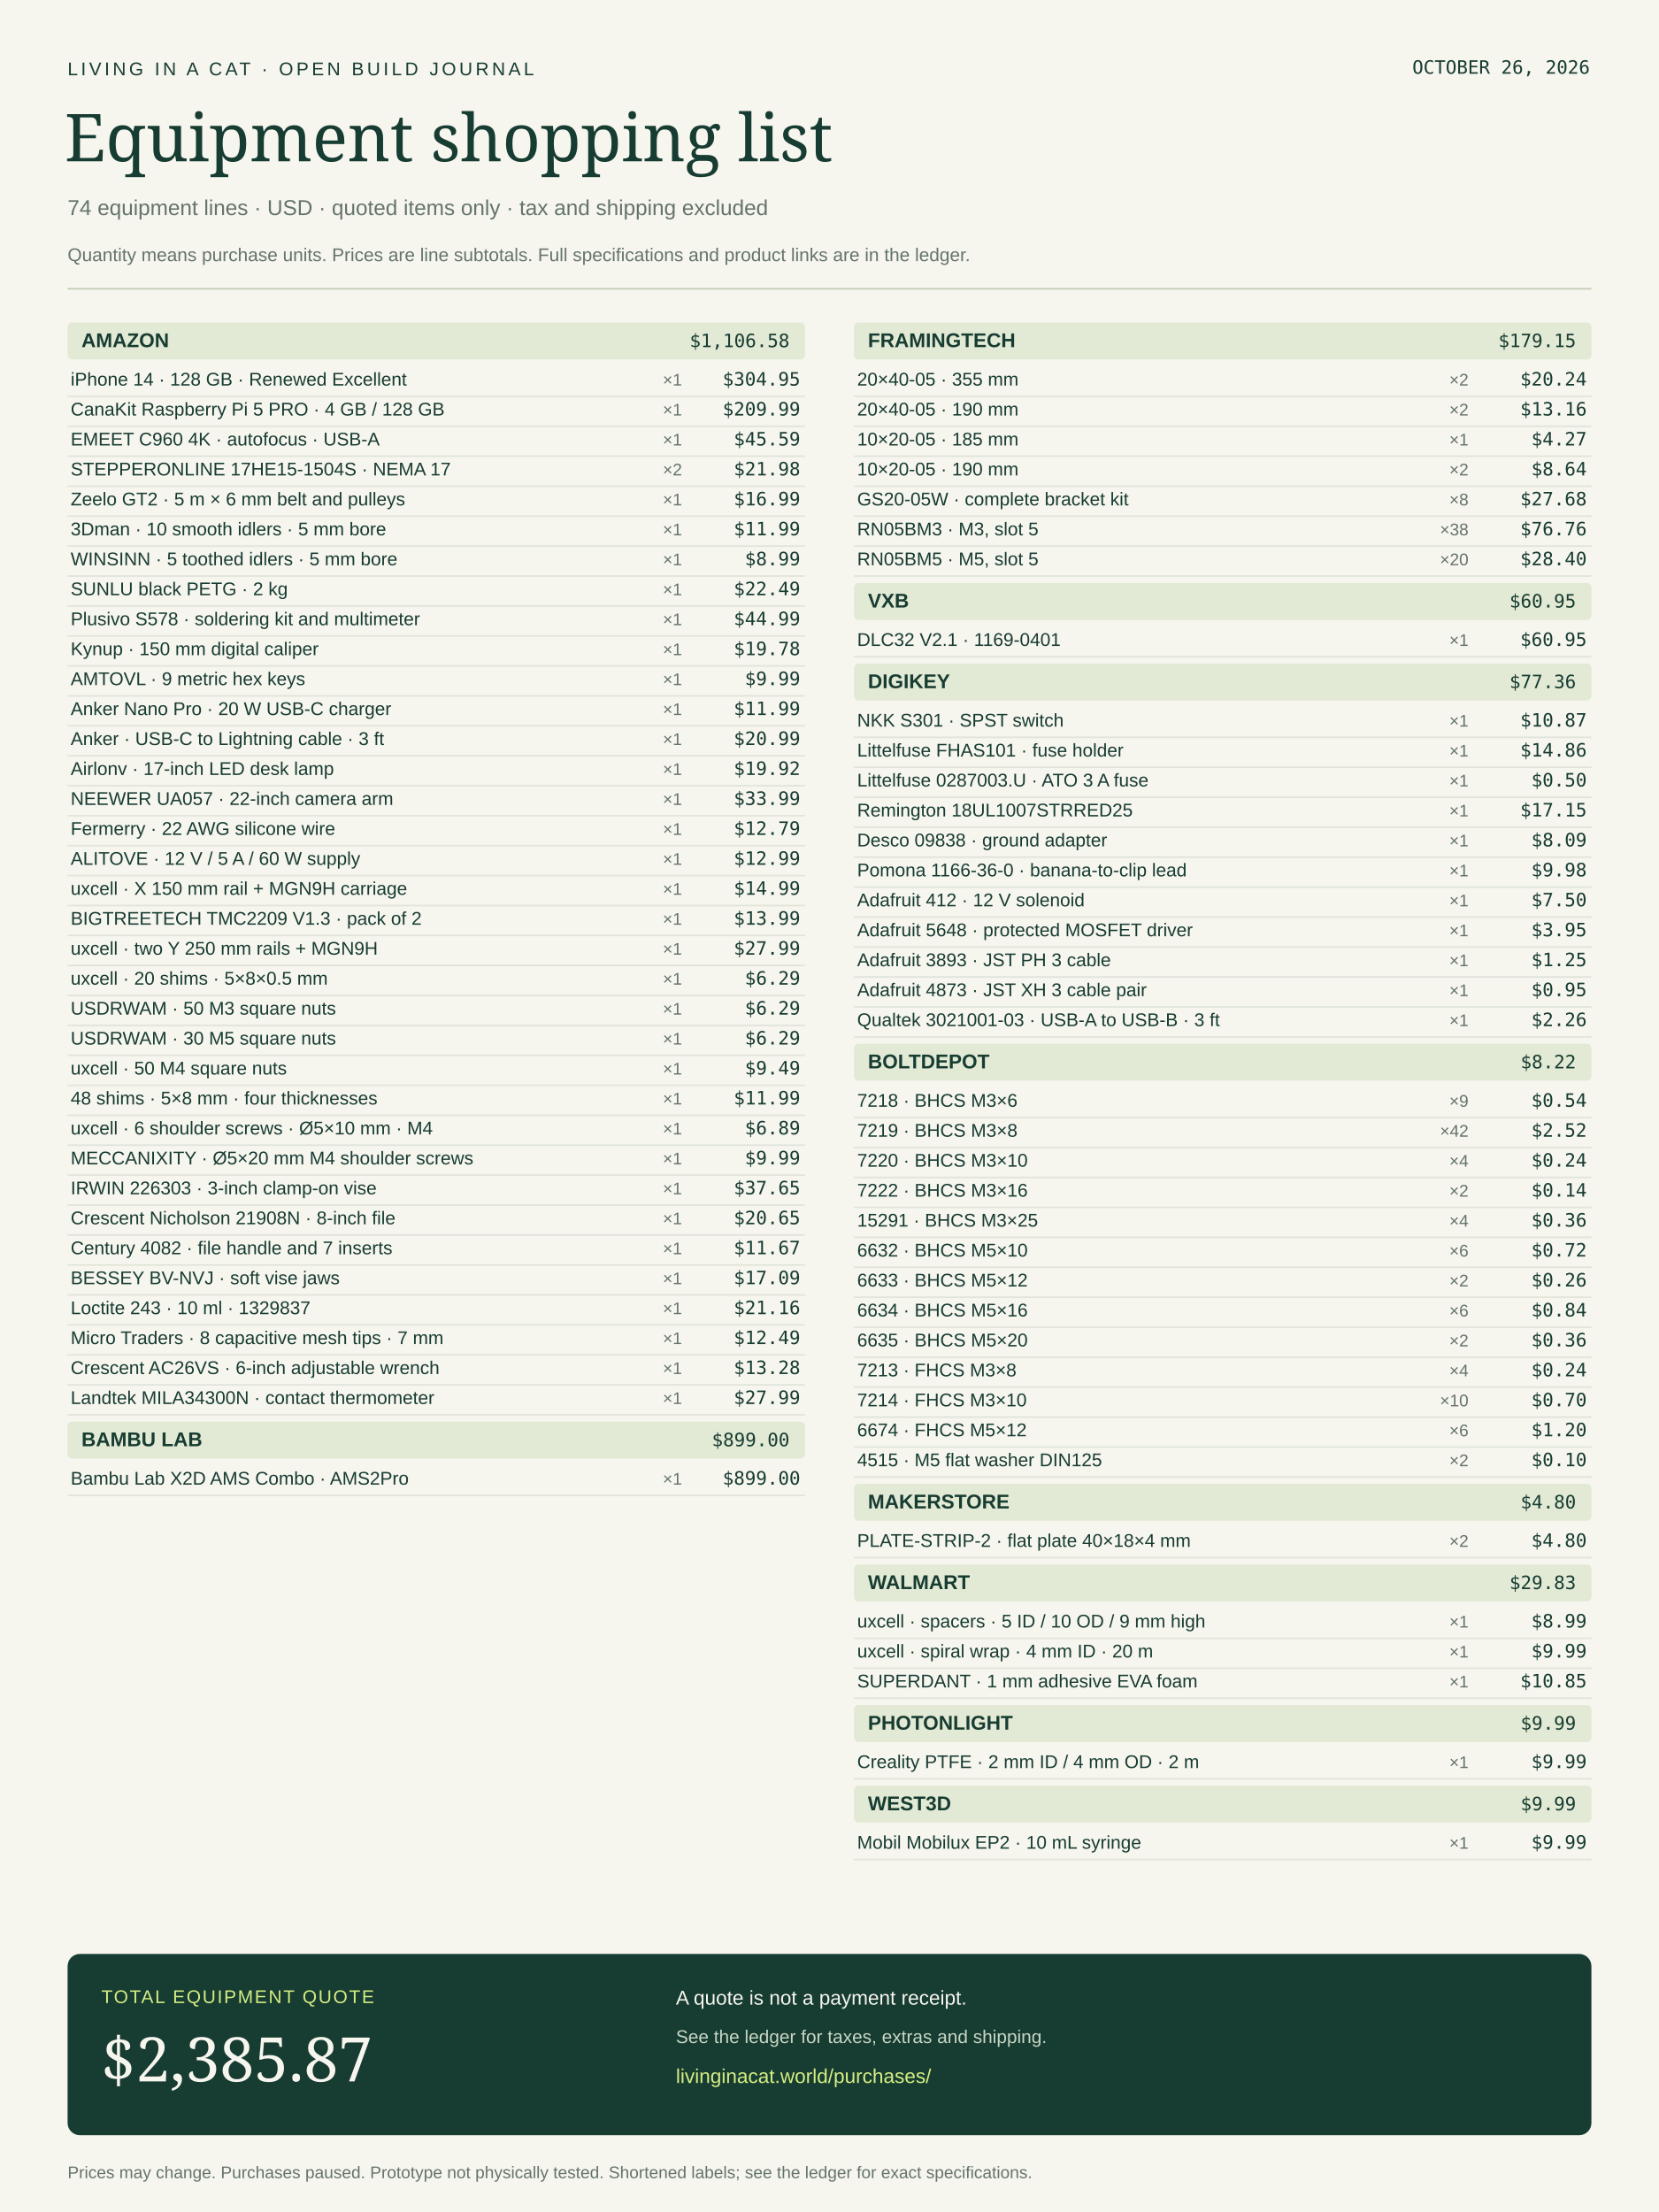
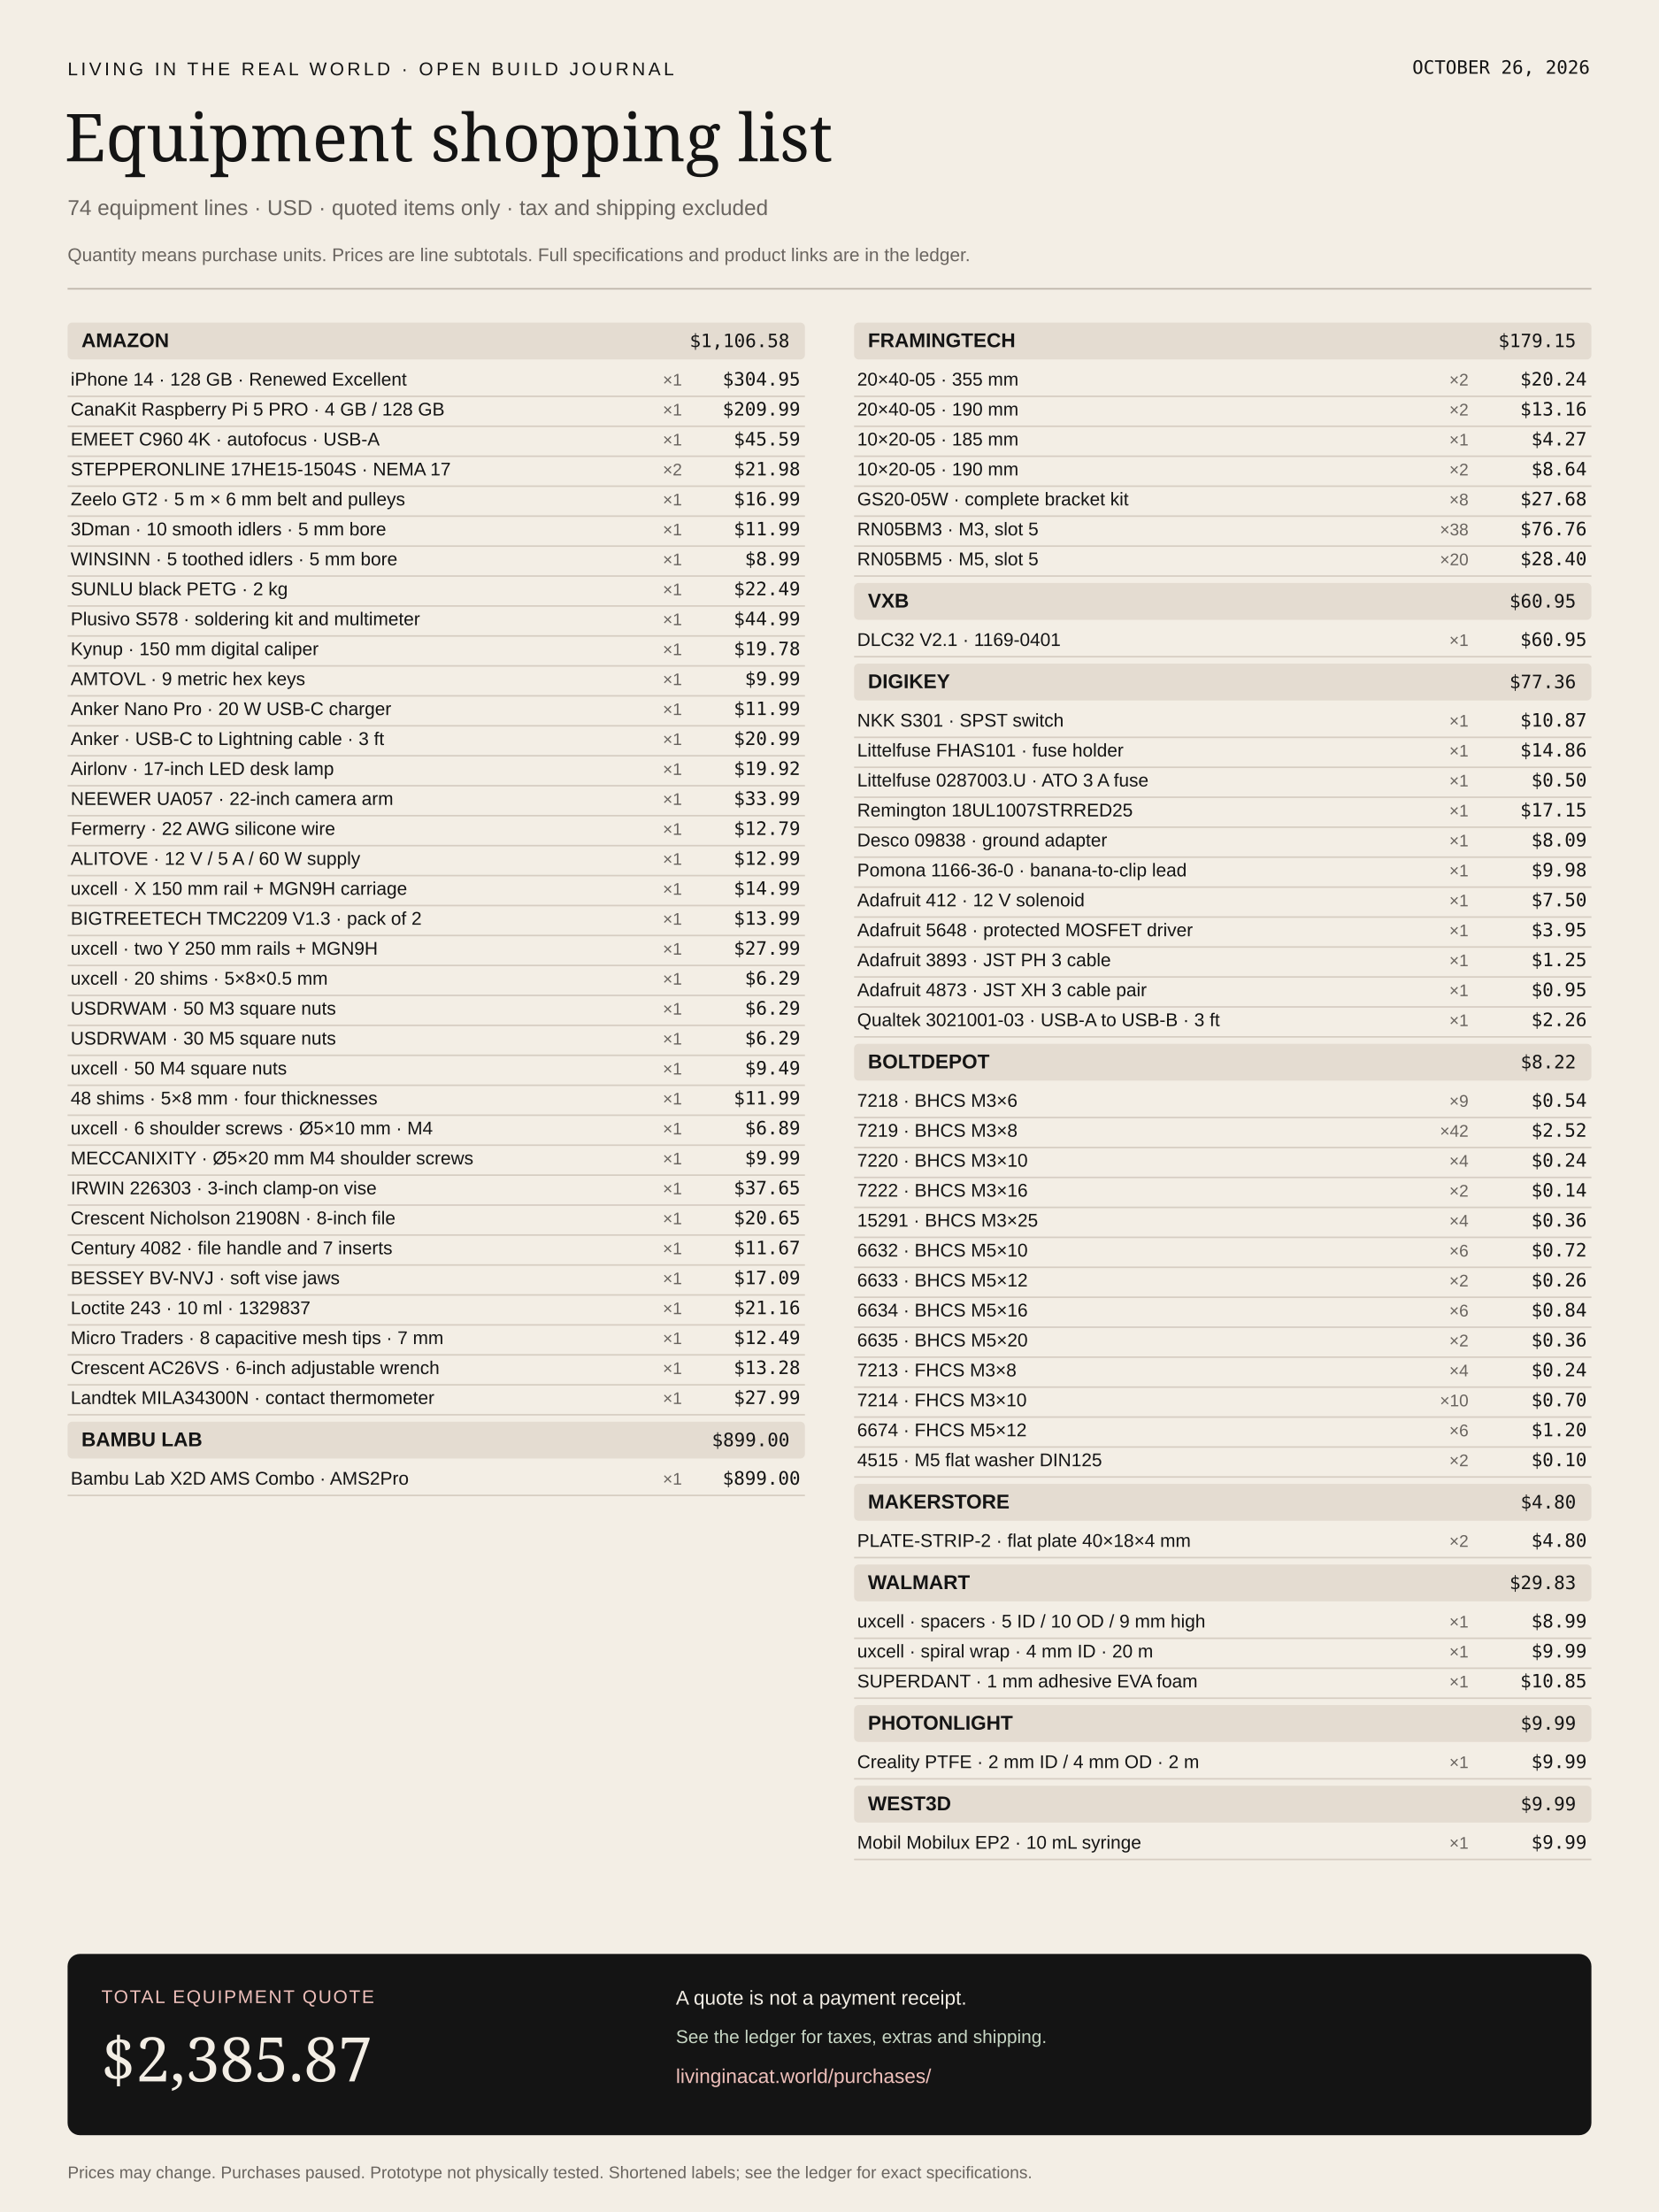
<svg xmlns="http://www.w3.org/2000/svg" width="1080" height="1440" viewBox="0 0 1080 1440">
-   <rect width="1080" height="1440" fill="#f6f5ee" />
-   <g fill="#173c32" font-family="Arial,Helvetica,sans-serif">
-     <text x="44" y="49" font-size="12" letter-spacing="2">LIVING IN A CAT · OPEN BUILD JOURNAL</text>
+   <rect width="1080" height="1440" fill="#f3eee5" />
+   <g fill="#141414" font-family="Arial,Helvetica,sans-serif">
+     <text x="44" y="49" font-size="12" letter-spacing="2">LIVING IN THE REAL WORLD · OPEN BUILD JOURNAL</text>
    <text x="42" y="105" font-family="Georgia,serif" font-size="43">Equipment shopping list</text>
-     <text x="44" y="140" font-size="14" fill="#64746b">74 equipment lines · USD · quoted items only · tax and shipping excluded</text>
-     <text x="44" y="170" font-size="12" fill="#64746b">Quantity means purchase units. Prices are line subtotals. Full specifications and product links are in the ledger.</text>
+     <text x="44" y="140" font-size="14" fill="#69645f">74 equipment lines · USD · quoted items only · tax and shipping excluded</text>
+     <text x="44" y="170" font-size="12" fill="#69645f">Quantity means purchase units. Prices are line subtotals. Full specifications and product links are in the ledger.</text>
    <text x="1035" y="48" text-anchor="end" font-family="monospace" font-size="12">OCTOBER 26, 2026</text>
-     <path d="M44 188h992" stroke="#c2cdb5" />
-     <rect x="44" y="210" width="480" height="24" rx="3" fill="#e2e9d4" />
+     <path d="M44 188h992" stroke="#bdb4a9" />
+     <rect x="44" y="210" width="480" height="24" rx="3" fill="#e4dcd1" />
    <text x="53" y="226" font-size="13" font-weight="700">AMAZON</text>
    <text x="514" y="226" text-anchor="end" font-size="12" font-family="monospace">$1,106.58</text>
    <text x="46" y="251" font-size="12">iPhone 14 · 128 GB · Renewed Excellent</text>
-     <text x="444" y="251" text-anchor="end" font-size="11" fill="#64746b">×1</text>
+     <text x="444" y="251" text-anchor="end" font-size="11" fill="#69645f">×1</text>
    <text x="521" y="251" text-anchor="end" font-size="12" font-family="monospace">$304.95</text>
-     <path d="M44 258h480" stroke="#e0e4d9" />
+     <path d="M44 258h480" stroke="#d6cdc2" />
    <text x="46" y="270.5" font-size="12">CanaKit Raspberry Pi 5 PRO · 4 GB / 128 GB</text>
-     <text x="444" y="270.5" text-anchor="end" font-size="11" fill="#64746b">×1</text>
+     <text x="444" y="270.5" text-anchor="end" font-size="11" fill="#69645f">×1</text>
    <text x="521" y="270.5" text-anchor="end" font-size="12" font-family="monospace">$209.99</text>
-     <path d="M44 277.5h480" stroke="#e0e4d9" />
+     <path d="M44 277.5h480" stroke="#d6cdc2" />
    <text x="46" y="290" font-size="12">EMEET C960 4K · autofocus · USB-A</text>
-     <text x="444" y="290" text-anchor="end" font-size="11" fill="#64746b">×1</text>
+     <text x="444" y="290" text-anchor="end" font-size="11" fill="#69645f">×1</text>
    <text x="521" y="290" text-anchor="end" font-size="12" font-family="monospace">$45.59</text>
-     <path d="M44 297h480" stroke="#e0e4d9" />
+     <path d="M44 297h480" stroke="#d6cdc2" />
    <text x="46" y="309.5" font-size="12">STEPPERONLINE 17HE15-1504S · NEMA 17</text>
-     <text x="444" y="309.5" text-anchor="end" font-size="11" fill="#64746b">×2</text>
+     <text x="444" y="309.5" text-anchor="end" font-size="11" fill="#69645f">×2</text>
    <text x="521" y="309.5" text-anchor="end" font-size="12" font-family="monospace">$21.98</text>
-     <path d="M44 316.5h480" stroke="#e0e4d9" />
+     <path d="M44 316.5h480" stroke="#d6cdc2" />
    <text x="46" y="329" font-size="12">Zeelo GT2 · 5 m × 6 mm belt and pulleys</text>
-     <text x="444" y="329" text-anchor="end" font-size="11" fill="#64746b">×1</text>
+     <text x="444" y="329" text-anchor="end" font-size="11" fill="#69645f">×1</text>
    <text x="521" y="329" text-anchor="end" font-size="12" font-family="monospace">$16.99</text>
-     <path d="M44 336h480" stroke="#e0e4d9" />
+     <path d="M44 336h480" stroke="#d6cdc2" />
    <text x="46" y="348.5" font-size="12">3Dman · 10 smooth idlers · 5 mm bore</text>
-     <text x="444" y="348.5" text-anchor="end" font-size="11" fill="#64746b">×1</text>
+     <text x="444" y="348.5" text-anchor="end" font-size="11" fill="#69645f">×1</text>
    <text x="521" y="348.5" text-anchor="end" font-size="12" font-family="monospace">$11.99</text>
-     <path d="M44 355.5h480" stroke="#e0e4d9" />
+     <path d="M44 355.5h480" stroke="#d6cdc2" />
    <text x="46" y="368" font-size="12">WINSINN · 5 toothed idlers · 5 mm bore</text>
-     <text x="444" y="368" text-anchor="end" font-size="11" fill="#64746b">×1</text>
+     <text x="444" y="368" text-anchor="end" font-size="11" fill="#69645f">×1</text>
    <text x="521" y="368" text-anchor="end" font-size="12" font-family="monospace">$8.99</text>
-     <path d="M44 375h480" stroke="#e0e4d9" />
+     <path d="M44 375h480" stroke="#d6cdc2" />
    <text x="46" y="387.5" font-size="12">SUNLU black PETG · 2 kg</text>
-     <text x="444" y="387.5" text-anchor="end" font-size="11" fill="#64746b">×1</text>
+     <text x="444" y="387.5" text-anchor="end" font-size="11" fill="#69645f">×1</text>
    <text x="521" y="387.5" text-anchor="end" font-size="12" font-family="monospace">$22.49</text>
-     <path d="M44 394.5h480" stroke="#e0e4d9" />
+     <path d="M44 394.5h480" stroke="#d6cdc2" />
    <text x="46" y="407" font-size="12">Plusivo S578 · soldering kit and multimeter</text>
-     <text x="444" y="407" text-anchor="end" font-size="11" fill="#64746b">×1</text>
+     <text x="444" y="407" text-anchor="end" font-size="11" fill="#69645f">×1</text>
    <text x="521" y="407" text-anchor="end" font-size="12" font-family="monospace">$44.99</text>
-     <path d="M44 414h480" stroke="#e0e4d9" />
+     <path d="M44 414h480" stroke="#d6cdc2" />
    <text x="46" y="426.5" font-size="12">Kynup · 150 mm digital caliper</text>
-     <text x="444" y="426.5" text-anchor="end" font-size="11" fill="#64746b">×1</text>
+     <text x="444" y="426.5" text-anchor="end" font-size="11" fill="#69645f">×1</text>
    <text x="521" y="426.5" text-anchor="end" font-size="12" font-family="monospace">$19.78</text>
-     <path d="M44 433.5h480" stroke="#e0e4d9" />
+     <path d="M44 433.5h480" stroke="#d6cdc2" />
    <text x="46" y="446" font-size="12">AMTOVL · 9 metric hex keys</text>
-     <text x="444" y="446" text-anchor="end" font-size="11" fill="#64746b">×1</text>
+     <text x="444" y="446" text-anchor="end" font-size="11" fill="#69645f">×1</text>
    <text x="521" y="446" text-anchor="end" font-size="12" font-family="monospace">$9.99</text>
-     <path d="M44 453h480" stroke="#e0e4d9" />
+     <path d="M44 453h480" stroke="#d6cdc2" />
    <text x="46" y="465.5" font-size="12">Anker Nano Pro · 20 W USB-C charger</text>
-     <text x="444" y="465.5" text-anchor="end" font-size="11" fill="#64746b">×1</text>
+     <text x="444" y="465.5" text-anchor="end" font-size="11" fill="#69645f">×1</text>
    <text x="521" y="465.5" text-anchor="end" font-size="12" font-family="monospace">$11.99</text>
-     <path d="M44 472.5h480" stroke="#e0e4d9" />
+     <path d="M44 472.5h480" stroke="#d6cdc2" />
    <text x="46" y="485" font-size="12">Anker · USB-C to Lightning cable · 3 ft</text>
-     <text x="444" y="485" text-anchor="end" font-size="11" fill="#64746b">×1</text>
+     <text x="444" y="485" text-anchor="end" font-size="11" fill="#69645f">×1</text>
    <text x="521" y="485" text-anchor="end" font-size="12" font-family="monospace">$20.99</text>
-     <path d="M44 492h480" stroke="#e0e4d9" />
+     <path d="M44 492h480" stroke="#d6cdc2" />
    <text x="46" y="504.5" font-size="12">Airlonv · 17-inch LED desk lamp</text>
-     <text x="444" y="504.5" text-anchor="end" font-size="11" fill="#64746b">×1</text>
+     <text x="444" y="504.5" text-anchor="end" font-size="11" fill="#69645f">×1</text>
    <text x="521" y="504.5" text-anchor="end" font-size="12" font-family="monospace">$19.92</text>
-     <path d="M44 511.5h480" stroke="#e0e4d9" />
+     <path d="M44 511.5h480" stroke="#d6cdc2" />
    <text x="46" y="524" font-size="12">NEEWER UA057 · 22-inch camera arm</text>
-     <text x="444" y="524" text-anchor="end" font-size="11" fill="#64746b">×1</text>
+     <text x="444" y="524" text-anchor="end" font-size="11" fill="#69645f">×1</text>
    <text x="521" y="524" text-anchor="end" font-size="12" font-family="monospace">$33.99</text>
-     <path d="M44 531h480" stroke="#e0e4d9" />
+     <path d="M44 531h480" stroke="#d6cdc2" />
    <text x="46" y="543.5" font-size="12">Fermerry · 22 AWG silicone wire</text>
-     <text x="444" y="543.5" text-anchor="end" font-size="11" fill="#64746b">×1</text>
+     <text x="444" y="543.5" text-anchor="end" font-size="11" fill="#69645f">×1</text>
    <text x="521" y="543.5" text-anchor="end" font-size="12" font-family="monospace">$12.79</text>
-     <path d="M44 550.5h480" stroke="#e0e4d9" />
+     <path d="M44 550.5h480" stroke="#d6cdc2" />
    <text x="46" y="563" font-size="12">ALITOVE · 12 V / 5 A / 60 W supply</text>
-     <text x="444" y="563" text-anchor="end" font-size="11" fill="#64746b">×1</text>
+     <text x="444" y="563" text-anchor="end" font-size="11" fill="#69645f">×1</text>
    <text x="521" y="563" text-anchor="end" font-size="12" font-family="monospace">$12.99</text>
-     <path d="M44 570h480" stroke="#e0e4d9" />
+     <path d="M44 570h480" stroke="#d6cdc2" />
    <text x="46" y="582.5" font-size="12">uxcell · X 150 mm rail + MGN9H carriage</text>
-     <text x="444" y="582.5" text-anchor="end" font-size="11" fill="#64746b">×1</text>
+     <text x="444" y="582.5" text-anchor="end" font-size="11" fill="#69645f">×1</text>
    <text x="521" y="582.5" text-anchor="end" font-size="12" font-family="monospace">$14.99</text>
-     <path d="M44 589.5h480" stroke="#e0e4d9" />
+     <path d="M44 589.5h480" stroke="#d6cdc2" />
    <text x="46" y="602" font-size="12">BIGTREETECH TMC2209 V1.3 · pack of 2</text>
-     <text x="444" y="602" text-anchor="end" font-size="11" fill="#64746b">×1</text>
+     <text x="444" y="602" text-anchor="end" font-size="11" fill="#69645f">×1</text>
    <text x="521" y="602" text-anchor="end" font-size="12" font-family="monospace">$13.99</text>
-     <path d="M44 609h480" stroke="#e0e4d9" />
+     <path d="M44 609h480" stroke="#d6cdc2" />
    <text x="46" y="621.5" font-size="12">uxcell · two Y 250 mm rails + MGN9H</text>
-     <text x="444" y="621.5" text-anchor="end" font-size="11" fill="#64746b">×1</text>
+     <text x="444" y="621.5" text-anchor="end" font-size="11" fill="#69645f">×1</text>
    <text x="521" y="621.5" text-anchor="end" font-size="12" font-family="monospace">$27.99</text>
-     <path d="M44 628.5h480" stroke="#e0e4d9" />
+     <path d="M44 628.5h480" stroke="#d6cdc2" />
    <text x="46" y="641" font-size="12">uxcell · 20 shims · 5×8×0.5 mm</text>
-     <text x="444" y="641" text-anchor="end" font-size="11" fill="#64746b">×1</text>
+     <text x="444" y="641" text-anchor="end" font-size="11" fill="#69645f">×1</text>
    <text x="521" y="641" text-anchor="end" font-size="12" font-family="monospace">$6.29</text>
-     <path d="M44 648h480" stroke="#e0e4d9" />
+     <path d="M44 648h480" stroke="#d6cdc2" />
    <text x="46" y="660.5" font-size="12">USDRWAM · 50 M3 square nuts</text>
-     <text x="444" y="660.5" text-anchor="end" font-size="11" fill="#64746b">×1</text>
+     <text x="444" y="660.5" text-anchor="end" font-size="11" fill="#69645f">×1</text>
    <text x="521" y="660.5" text-anchor="end" font-size="12" font-family="monospace">$6.29</text>
-     <path d="M44 667.5h480" stroke="#e0e4d9" />
+     <path d="M44 667.5h480" stroke="#d6cdc2" />
    <text x="46" y="680" font-size="12">USDRWAM · 30 M5 square nuts</text>
-     <text x="444" y="680" text-anchor="end" font-size="11" fill="#64746b">×1</text>
+     <text x="444" y="680" text-anchor="end" font-size="11" fill="#69645f">×1</text>
    <text x="521" y="680" text-anchor="end" font-size="12" font-family="monospace">$6.29</text>
-     <path d="M44 687h480" stroke="#e0e4d9" />
+     <path d="M44 687h480" stroke="#d6cdc2" />
    <text x="46" y="699.5" font-size="12">uxcell · 50 M4 square nuts</text>
-     <text x="444" y="699.5" text-anchor="end" font-size="11" fill="#64746b">×1</text>
+     <text x="444" y="699.5" text-anchor="end" font-size="11" fill="#69645f">×1</text>
    <text x="521" y="699.5" text-anchor="end" font-size="12" font-family="monospace">$9.49</text>
-     <path d="M44 706.5h480" stroke="#e0e4d9" />
+     <path d="M44 706.5h480" stroke="#d6cdc2" />
    <text x="46" y="719" font-size="12">48 shims · 5×8 mm · four thicknesses</text>
-     <text x="444" y="719" text-anchor="end" font-size="11" fill="#64746b">×1</text>
+     <text x="444" y="719" text-anchor="end" font-size="11" fill="#69645f">×1</text>
    <text x="521" y="719" text-anchor="end" font-size="12" font-family="monospace">$11.99</text>
-     <path d="M44 726h480" stroke="#e0e4d9" />
+     <path d="M44 726h480" stroke="#d6cdc2" />
    <text x="46" y="738.5" font-size="12">uxcell · 6 shoulder screws · Ø5×10 mm · M4</text>
-     <text x="444" y="738.5" text-anchor="end" font-size="11" fill="#64746b">×1</text>
+     <text x="444" y="738.5" text-anchor="end" font-size="11" fill="#69645f">×1</text>
    <text x="521" y="738.5" text-anchor="end" font-size="12" font-family="monospace">$6.89</text>
-     <path d="M44 745.5h480" stroke="#e0e4d9" />
+     <path d="M44 745.5h480" stroke="#d6cdc2" />
    <text x="46" y="758" font-size="12">MECCANIXITY · Ø5×20 mm M4 shoulder screws</text>
-     <text x="444" y="758" text-anchor="end" font-size="11" fill="#64746b">×1</text>
+     <text x="444" y="758" text-anchor="end" font-size="11" fill="#69645f">×1</text>
    <text x="521" y="758" text-anchor="end" font-size="12" font-family="monospace">$9.99</text>
-     <path d="M44 765h480" stroke="#e0e4d9" />
+     <path d="M44 765h480" stroke="#d6cdc2" />
    <text x="46" y="777.5" font-size="12">IRWIN 226303 · 3-inch clamp-on vise</text>
-     <text x="444" y="777.5" text-anchor="end" font-size="11" fill="#64746b">×1</text>
+     <text x="444" y="777.5" text-anchor="end" font-size="11" fill="#69645f">×1</text>
    <text x="521" y="777.5" text-anchor="end" font-size="12" font-family="monospace">$37.65</text>
-     <path d="M44 784.5h480" stroke="#e0e4d9" />
+     <path d="M44 784.5h480" stroke="#d6cdc2" />
    <text x="46" y="797" font-size="12">Crescent Nicholson 21908N · 8-inch file</text>
-     <text x="444" y="797" text-anchor="end" font-size="11" fill="#64746b">×1</text>
+     <text x="444" y="797" text-anchor="end" font-size="11" fill="#69645f">×1</text>
    <text x="521" y="797" text-anchor="end" font-size="12" font-family="monospace">$20.65</text>
-     <path d="M44 804h480" stroke="#e0e4d9" />
+     <path d="M44 804h480" stroke="#d6cdc2" />
    <text x="46" y="816.5" font-size="12">Century 4082 · file handle and 7 inserts</text>
-     <text x="444" y="816.5" text-anchor="end" font-size="11" fill="#64746b">×1</text>
+     <text x="444" y="816.5" text-anchor="end" font-size="11" fill="#69645f">×1</text>
    <text x="521" y="816.5" text-anchor="end" font-size="12" font-family="monospace">$11.67</text>
-     <path d="M44 823.5h480" stroke="#e0e4d9" />
+     <path d="M44 823.5h480" stroke="#d6cdc2" />
    <text x="46" y="836" font-size="12">BESSEY BV-NVJ · soft vise jaws</text>
-     <text x="444" y="836" text-anchor="end" font-size="11" fill="#64746b">×1</text>
+     <text x="444" y="836" text-anchor="end" font-size="11" fill="#69645f">×1</text>
    <text x="521" y="836" text-anchor="end" font-size="12" font-family="monospace">$17.09</text>
-     <path d="M44 843h480" stroke="#e0e4d9" />
+     <path d="M44 843h480" stroke="#d6cdc2" />
    <text x="46" y="855.5" font-size="12">Loctite 243 · 10 ml · 1329837</text>
-     <text x="444" y="855.5" text-anchor="end" font-size="11" fill="#64746b">×1</text>
+     <text x="444" y="855.5" text-anchor="end" font-size="11" fill="#69645f">×1</text>
    <text x="521" y="855.5" text-anchor="end" font-size="12" font-family="monospace">$21.16</text>
-     <path d="M44 862.5h480" stroke="#e0e4d9" />
+     <path d="M44 862.5h480" stroke="#d6cdc2" />
    <text x="46" y="875" font-size="12">Micro Traders · 8 capacitive mesh tips · 7 mm</text>
-     <text x="444" y="875" text-anchor="end" font-size="11" fill="#64746b">×1</text>
+     <text x="444" y="875" text-anchor="end" font-size="11" fill="#69645f">×1</text>
    <text x="521" y="875" text-anchor="end" font-size="12" font-family="monospace">$12.49</text>
-     <path d="M44 882h480" stroke="#e0e4d9" />
+     <path d="M44 882h480" stroke="#d6cdc2" />
    <text x="46" y="894.5" font-size="12">Crescent AC26VS · 6-inch adjustable wrench</text>
-     <text x="444" y="894.5" text-anchor="end" font-size="11" fill="#64746b">×1</text>
+     <text x="444" y="894.5" text-anchor="end" font-size="11" fill="#69645f">×1</text>
    <text x="521" y="894.5" text-anchor="end" font-size="12" font-family="monospace">$13.28</text>
-     <path d="M44 901.5h480" stroke="#e0e4d9" />
+     <path d="M44 901.5h480" stroke="#d6cdc2" />
    <text x="46" y="914" font-size="12">Landtek MILA34300N · contact thermometer</text>
-     <text x="444" y="914" text-anchor="end" font-size="11" fill="#64746b">×1</text>
+     <text x="444" y="914" text-anchor="end" font-size="11" fill="#69645f">×1</text>
    <text x="521" y="914" text-anchor="end" font-size="12" font-family="monospace">$27.99</text>
-     <path d="M44 921h480" stroke="#e0e4d9" />
-     <rect x="44" y="925.5" width="480" height="24" rx="3" fill="#e2e9d4" />
+     <path d="M44 921h480" stroke="#d6cdc2" />
+     <rect x="44" y="925.5" width="480" height="24" rx="3" fill="#e4dcd1" />
    <text x="53" y="941.5" font-size="13" font-weight="700">BAMBU LAB</text>
    <text x="514" y="941.5" text-anchor="end" font-size="12" font-family="monospace">$899.00</text>
    <text x="46" y="966.5" font-size="12">Bambu Lab X2D AMS Combo · AMS2Pro</text>
-     <text x="444" y="966.5" text-anchor="end" font-size="11" fill="#64746b">×1</text>
+     <text x="444" y="966.5" text-anchor="end" font-size="11" fill="#69645f">×1</text>
    <text x="521" y="966.5" text-anchor="end" font-size="12" font-family="monospace">$899.00</text>
-     <path d="M44 973.5h480" stroke="#e0e4d9" />
-     <rect x="556" y="210" width="480" height="24" rx="3" fill="#e2e9d4" />
+     <path d="M44 973.5h480" stroke="#d6cdc2" />
+     <rect x="556" y="210" width="480" height="24" rx="3" fill="#e4dcd1" />
    <text x="565" y="226" font-size="13" font-weight="700">FRAMINGTECH</text>
    <text x="1026" y="226" text-anchor="end" font-size="12" font-family="monospace">$179.15</text>
    <text x="558" y="251" font-size="12">20×40-05 · 355 mm</text>
-     <text x="956" y="251" text-anchor="end" font-size="11" fill="#64746b">×2</text>
+     <text x="956" y="251" text-anchor="end" font-size="11" fill="#69645f">×2</text>
    <text x="1033" y="251" text-anchor="end" font-size="12" font-family="monospace">$20.24</text>
-     <path d="M556 258h480" stroke="#e0e4d9" />
+     <path d="M556 258h480" stroke="#d6cdc2" />
    <text x="558" y="270.5" font-size="12">20×40-05 · 190 mm</text>
-     <text x="956" y="270.5" text-anchor="end" font-size="11" fill="#64746b">×2</text>
+     <text x="956" y="270.5" text-anchor="end" font-size="11" fill="#69645f">×2</text>
    <text x="1033" y="270.5" text-anchor="end" font-size="12" font-family="monospace">$13.16</text>
-     <path d="M556 277.5h480" stroke="#e0e4d9" />
+     <path d="M556 277.5h480" stroke="#d6cdc2" />
    <text x="558" y="290" font-size="12">10×20-05 · 185 mm</text>
-     <text x="956" y="290" text-anchor="end" font-size="11" fill="#64746b">×1</text>
+     <text x="956" y="290" text-anchor="end" font-size="11" fill="#69645f">×1</text>
    <text x="1033" y="290" text-anchor="end" font-size="12" font-family="monospace">$4.27</text>
-     <path d="M556 297h480" stroke="#e0e4d9" />
+     <path d="M556 297h480" stroke="#d6cdc2" />
    <text x="558" y="309.5" font-size="12">10×20-05 · 190 mm</text>
-     <text x="956" y="309.5" text-anchor="end" font-size="11" fill="#64746b">×2</text>
+     <text x="956" y="309.5" text-anchor="end" font-size="11" fill="#69645f">×2</text>
    <text x="1033" y="309.5" text-anchor="end" font-size="12" font-family="monospace">$8.64</text>
-     <path d="M556 316.5h480" stroke="#e0e4d9" />
+     <path d="M556 316.5h480" stroke="#d6cdc2" />
    <text x="558" y="329" font-size="12">GS20-05W · complete bracket kit</text>
-     <text x="956" y="329" text-anchor="end" font-size="11" fill="#64746b">×8</text>
+     <text x="956" y="329" text-anchor="end" font-size="11" fill="#69645f">×8</text>
    <text x="1033" y="329" text-anchor="end" font-size="12" font-family="monospace">$27.68</text>
-     <path d="M556 336h480" stroke="#e0e4d9" />
+     <path d="M556 336h480" stroke="#d6cdc2" />
    <text x="558" y="348.5" font-size="12">RN05BM3 · M3, slot 5</text>
-     <text x="956" y="348.5" text-anchor="end" font-size="11" fill="#64746b">×38</text>
+     <text x="956" y="348.5" text-anchor="end" font-size="11" fill="#69645f">×38</text>
    <text x="1033" y="348.5" text-anchor="end" font-size="12" font-family="monospace">$76.76</text>
-     <path d="M556 355.5h480" stroke="#e0e4d9" />
+     <path d="M556 355.5h480" stroke="#d6cdc2" />
    <text x="558" y="368" font-size="12">RN05BM5 · M5, slot 5</text>
-     <text x="956" y="368" text-anchor="end" font-size="11" fill="#64746b">×20</text>
+     <text x="956" y="368" text-anchor="end" font-size="11" fill="#69645f">×20</text>
    <text x="1033" y="368" text-anchor="end" font-size="12" font-family="monospace">$28.40</text>
-     <path d="M556 375h480" stroke="#e0e4d9" />
-     <rect x="556" y="379.5" width="480" height="24" rx="3" fill="#e2e9d4" />
+     <path d="M556 375h480" stroke="#d6cdc2" />
+     <rect x="556" y="379.5" width="480" height="24" rx="3" fill="#e4dcd1" />
    <text x="565" y="395.5" font-size="13" font-weight="700">VXB</text>
    <text x="1026" y="395.5" text-anchor="end" font-size="12" font-family="monospace">$60.95</text>
    <text x="558" y="420.5" font-size="12">DLC32 V2.1 · 1169-0401</text>
-     <text x="956" y="420.5" text-anchor="end" font-size="11" fill="#64746b">×1</text>
+     <text x="956" y="420.5" text-anchor="end" font-size="11" fill="#69645f">×1</text>
    <text x="1033" y="420.5" text-anchor="end" font-size="12" font-family="monospace">$60.95</text>
-     <path d="M556 427.5h480" stroke="#e0e4d9" />
-     <rect x="556" y="432" width="480" height="24" rx="3" fill="#e2e9d4" />
+     <path d="M556 427.5h480" stroke="#d6cdc2" />
+     <rect x="556" y="432" width="480" height="24" rx="3" fill="#e4dcd1" />
    <text x="565" y="448" font-size="13" font-weight="700">DIGIKEY</text>
    <text x="1026" y="448" text-anchor="end" font-size="12" font-family="monospace">$77.36</text>
    <text x="558" y="473" font-size="12">NKK S301 · SPST switch</text>
-     <text x="956" y="473" text-anchor="end" font-size="11" fill="#64746b">×1</text>
+     <text x="956" y="473" text-anchor="end" font-size="11" fill="#69645f">×1</text>
    <text x="1033" y="473" text-anchor="end" font-size="12" font-family="monospace">$10.87</text>
-     <path d="M556 480h480" stroke="#e0e4d9" />
+     <path d="M556 480h480" stroke="#d6cdc2" />
    <text x="558" y="492.5" font-size="12">Littelfuse FHAS101 · fuse holder</text>
-     <text x="956" y="492.5" text-anchor="end" font-size="11" fill="#64746b">×1</text>
+     <text x="956" y="492.5" text-anchor="end" font-size="11" fill="#69645f">×1</text>
    <text x="1033" y="492.5" text-anchor="end" font-size="12" font-family="monospace">$14.86</text>
-     <path d="M556 499.5h480" stroke="#e0e4d9" />
+     <path d="M556 499.5h480" stroke="#d6cdc2" />
    <text x="558" y="512" font-size="12">Littelfuse 0287003.U · ATO 3 A fuse</text>
-     <text x="956" y="512" text-anchor="end" font-size="11" fill="#64746b">×1</text>
+     <text x="956" y="512" text-anchor="end" font-size="11" fill="#69645f">×1</text>
    <text x="1033" y="512" text-anchor="end" font-size="12" font-family="monospace">$0.50</text>
-     <path d="M556 519h480" stroke="#e0e4d9" />
+     <path d="M556 519h480" stroke="#d6cdc2" />
    <text x="558" y="531.5" font-size="12">Remington 18UL1007STRRED25</text>
-     <text x="956" y="531.5" text-anchor="end" font-size="11" fill="#64746b">×1</text>
+     <text x="956" y="531.5" text-anchor="end" font-size="11" fill="#69645f">×1</text>
    <text x="1033" y="531.5" text-anchor="end" font-size="12" font-family="monospace">$17.15</text>
-     <path d="M556 538.5h480" stroke="#e0e4d9" />
+     <path d="M556 538.5h480" stroke="#d6cdc2" />
    <text x="558" y="551" font-size="12">Desco 09838 · ground adapter</text>
-     <text x="956" y="551" text-anchor="end" font-size="11" fill="#64746b">×1</text>
+     <text x="956" y="551" text-anchor="end" font-size="11" fill="#69645f">×1</text>
    <text x="1033" y="551" text-anchor="end" font-size="12" font-family="monospace">$8.09</text>
-     <path d="M556 558h480" stroke="#e0e4d9" />
+     <path d="M556 558h480" stroke="#d6cdc2" />
    <text x="558" y="570.5" font-size="12">Pomona 1166-36-0 · banana-to-clip lead</text>
-     <text x="956" y="570.5" text-anchor="end" font-size="11" fill="#64746b">×1</text>
+     <text x="956" y="570.5" text-anchor="end" font-size="11" fill="#69645f">×1</text>
    <text x="1033" y="570.5" text-anchor="end" font-size="12" font-family="monospace">$9.98</text>
-     <path d="M556 577.5h480" stroke="#e0e4d9" />
+     <path d="M556 577.5h480" stroke="#d6cdc2" />
    <text x="558" y="590" font-size="12">Adafruit 412 · 12 V solenoid</text>
-     <text x="956" y="590" text-anchor="end" font-size="11" fill="#64746b">×1</text>
+     <text x="956" y="590" text-anchor="end" font-size="11" fill="#69645f">×1</text>
    <text x="1033" y="590" text-anchor="end" font-size="12" font-family="monospace">$7.50</text>
-     <path d="M556 597h480" stroke="#e0e4d9" />
+     <path d="M556 597h480" stroke="#d6cdc2" />
    <text x="558" y="609.5" font-size="12">Adafruit 5648 · protected MOSFET driver</text>
-     <text x="956" y="609.5" text-anchor="end" font-size="11" fill="#64746b">×1</text>
+     <text x="956" y="609.5" text-anchor="end" font-size="11" fill="#69645f">×1</text>
    <text x="1033" y="609.5" text-anchor="end" font-size="12" font-family="monospace">$3.95</text>
-     <path d="M556 616.5h480" stroke="#e0e4d9" />
+     <path d="M556 616.5h480" stroke="#d6cdc2" />
    <text x="558" y="629" font-size="12">Adafruit 3893 · JST PH 3 cable</text>
-     <text x="956" y="629" text-anchor="end" font-size="11" fill="#64746b">×1</text>
+     <text x="956" y="629" text-anchor="end" font-size="11" fill="#69645f">×1</text>
    <text x="1033" y="629" text-anchor="end" font-size="12" font-family="monospace">$1.25</text>
-     <path d="M556 636h480" stroke="#e0e4d9" />
+     <path d="M556 636h480" stroke="#d6cdc2" />
    <text x="558" y="648.5" font-size="12">Adafruit 4873 · JST XH 3 cable pair</text>
-     <text x="956" y="648.5" text-anchor="end" font-size="11" fill="#64746b">×1</text>
+     <text x="956" y="648.5" text-anchor="end" font-size="11" fill="#69645f">×1</text>
    <text x="1033" y="648.5" text-anchor="end" font-size="12" font-family="monospace">$0.95</text>
-     <path d="M556 655.5h480" stroke="#e0e4d9" />
+     <path d="M556 655.5h480" stroke="#d6cdc2" />
    <text x="558" y="668" font-size="12">Qualtek 3021001-03 · USB-A to USB-B · 3 ft</text>
-     <text x="956" y="668" text-anchor="end" font-size="11" fill="#64746b">×1</text>
+     <text x="956" y="668" text-anchor="end" font-size="11" fill="#69645f">×1</text>
    <text x="1033" y="668" text-anchor="end" font-size="12" font-family="monospace">$2.26</text>
-     <path d="M556 675h480" stroke="#e0e4d9" />
-     <rect x="556" y="679.5" width="480" height="24" rx="3" fill="#e2e9d4" />
+     <path d="M556 675h480" stroke="#d6cdc2" />
+     <rect x="556" y="679.5" width="480" height="24" rx="3" fill="#e4dcd1" />
    <text x="565" y="695.5" font-size="13" font-weight="700">BOLTDEPOT</text>
    <text x="1026" y="695.5" text-anchor="end" font-size="12" font-family="monospace">$8.22</text>
    <text x="558" y="720.5" font-size="12">7218 · BHCS M3×6</text>
-     <text x="956" y="720.5" text-anchor="end" font-size="11" fill="#64746b">×9</text>
+     <text x="956" y="720.5" text-anchor="end" font-size="11" fill="#69645f">×9</text>
    <text x="1033" y="720.5" text-anchor="end" font-size="12" font-family="monospace">$0.54</text>
-     <path d="M556 727.5h480" stroke="#e0e4d9" />
+     <path d="M556 727.5h480" stroke="#d6cdc2" />
    <text x="558" y="740" font-size="12">7219 · BHCS M3×8</text>
-     <text x="956" y="740" text-anchor="end" font-size="11" fill="#64746b">×42</text>
+     <text x="956" y="740" text-anchor="end" font-size="11" fill="#69645f">×42</text>
    <text x="1033" y="740" text-anchor="end" font-size="12" font-family="monospace">$2.52</text>
-     <path d="M556 747h480" stroke="#e0e4d9" />
+     <path d="M556 747h480" stroke="#d6cdc2" />
    <text x="558" y="759.5" font-size="12">7220 · BHCS M3×10</text>
-     <text x="956" y="759.5" text-anchor="end" font-size="11" fill="#64746b">×4</text>
+     <text x="956" y="759.5" text-anchor="end" font-size="11" fill="#69645f">×4</text>
    <text x="1033" y="759.5" text-anchor="end" font-size="12" font-family="monospace">$0.24</text>
-     <path d="M556 766.5h480" stroke="#e0e4d9" />
+     <path d="M556 766.5h480" stroke="#d6cdc2" />
    <text x="558" y="779" font-size="12">7222 · BHCS M3×16</text>
-     <text x="956" y="779" text-anchor="end" font-size="11" fill="#64746b">×2</text>
+     <text x="956" y="779" text-anchor="end" font-size="11" fill="#69645f">×2</text>
    <text x="1033" y="779" text-anchor="end" font-size="12" font-family="monospace">$0.14</text>
-     <path d="M556 786h480" stroke="#e0e4d9" />
+     <path d="M556 786h480" stroke="#d6cdc2" />
    <text x="558" y="798.5" font-size="12">15291 · BHCS M3×25</text>
-     <text x="956" y="798.5" text-anchor="end" font-size="11" fill="#64746b">×4</text>
+     <text x="956" y="798.5" text-anchor="end" font-size="11" fill="#69645f">×4</text>
    <text x="1033" y="798.5" text-anchor="end" font-size="12" font-family="monospace">$0.36</text>
-     <path d="M556 805.5h480" stroke="#e0e4d9" />
+     <path d="M556 805.5h480" stroke="#d6cdc2" />
    <text x="558" y="818" font-size="12">6632 · BHCS M5×10</text>
-     <text x="956" y="818" text-anchor="end" font-size="11" fill="#64746b">×6</text>
+     <text x="956" y="818" text-anchor="end" font-size="11" fill="#69645f">×6</text>
    <text x="1033" y="818" text-anchor="end" font-size="12" font-family="monospace">$0.72</text>
-     <path d="M556 825h480" stroke="#e0e4d9" />
+     <path d="M556 825h480" stroke="#d6cdc2" />
    <text x="558" y="837.5" font-size="12">6633 · BHCS M5×12</text>
-     <text x="956" y="837.5" text-anchor="end" font-size="11" fill="#64746b">×2</text>
+     <text x="956" y="837.5" text-anchor="end" font-size="11" fill="#69645f">×2</text>
    <text x="1033" y="837.5" text-anchor="end" font-size="12" font-family="monospace">$0.26</text>
-     <path d="M556 844.5h480" stroke="#e0e4d9" />
+     <path d="M556 844.5h480" stroke="#d6cdc2" />
    <text x="558" y="857" font-size="12">6634 · BHCS M5×16</text>
-     <text x="956" y="857" text-anchor="end" font-size="11" fill="#64746b">×6</text>
+     <text x="956" y="857" text-anchor="end" font-size="11" fill="#69645f">×6</text>
    <text x="1033" y="857" text-anchor="end" font-size="12" font-family="monospace">$0.84</text>
-     <path d="M556 864h480" stroke="#e0e4d9" />
+     <path d="M556 864h480" stroke="#d6cdc2" />
    <text x="558" y="876.5" font-size="12">6635 · BHCS M5×20</text>
-     <text x="956" y="876.5" text-anchor="end" font-size="11" fill="#64746b">×2</text>
+     <text x="956" y="876.5" text-anchor="end" font-size="11" fill="#69645f">×2</text>
    <text x="1033" y="876.5" text-anchor="end" font-size="12" font-family="monospace">$0.36</text>
-     <path d="M556 883.5h480" stroke="#e0e4d9" />
+     <path d="M556 883.5h480" stroke="#d6cdc2" />
    <text x="558" y="896" font-size="12">7213 · FHCS M3×8</text>
-     <text x="956" y="896" text-anchor="end" font-size="11" fill="#64746b">×4</text>
+     <text x="956" y="896" text-anchor="end" font-size="11" fill="#69645f">×4</text>
    <text x="1033" y="896" text-anchor="end" font-size="12" font-family="monospace">$0.24</text>
-     <path d="M556 903h480" stroke="#e0e4d9" />
+     <path d="M556 903h480" stroke="#d6cdc2" />
    <text x="558" y="915.5" font-size="12">7214 · FHCS M3×10</text>
-     <text x="956" y="915.5" text-anchor="end" font-size="11" fill="#64746b">×10</text>
+     <text x="956" y="915.5" text-anchor="end" font-size="11" fill="#69645f">×10</text>
    <text x="1033" y="915.5" text-anchor="end" font-size="12" font-family="monospace">$0.70</text>
-     <path d="M556 922.5h480" stroke="#e0e4d9" />
+     <path d="M556 922.5h480" stroke="#d6cdc2" />
    <text x="558" y="935" font-size="12">6674 · FHCS M5×12</text>
-     <text x="956" y="935" text-anchor="end" font-size="11" fill="#64746b">×6</text>
+     <text x="956" y="935" text-anchor="end" font-size="11" fill="#69645f">×6</text>
    <text x="1033" y="935" text-anchor="end" font-size="12" font-family="monospace">$1.20</text>
-     <path d="M556 942h480" stroke="#e0e4d9" />
+     <path d="M556 942h480" stroke="#d6cdc2" />
    <text x="558" y="954.5" font-size="12">4515 · M5 flat washer DIN125</text>
-     <text x="956" y="954.5" text-anchor="end" font-size="11" fill="#64746b">×2</text>
+     <text x="956" y="954.5" text-anchor="end" font-size="11" fill="#69645f">×2</text>
    <text x="1033" y="954.5" text-anchor="end" font-size="12" font-family="monospace">$0.10</text>
-     <path d="M556 961.5h480" stroke="#e0e4d9" />
-     <rect x="556" y="966" width="480" height="24" rx="3" fill="#e2e9d4" />
+     <path d="M556 961.5h480" stroke="#d6cdc2" />
+     <rect x="556" y="966" width="480" height="24" rx="3" fill="#e4dcd1" />
    <text x="565" y="982" font-size="13" font-weight="700">MAKERSTORE</text>
    <text x="1026" y="982" text-anchor="end" font-size="12" font-family="monospace">$4.80</text>
    <text x="558" y="1007" font-size="12">PLATE-STRIP-2 · flat plate 40×18×4 mm</text>
-     <text x="956" y="1007" text-anchor="end" font-size="11" fill="#64746b">×2</text>
+     <text x="956" y="1007" text-anchor="end" font-size="11" fill="#69645f">×2</text>
    <text x="1033" y="1007" text-anchor="end" font-size="12" font-family="monospace">$4.80</text>
-     <path d="M556 1014h480" stroke="#e0e4d9" />
-     <rect x="556" y="1018.5" width="480" height="24" rx="3" fill="#e2e9d4" />
+     <path d="M556 1014h480" stroke="#d6cdc2" />
+     <rect x="556" y="1018.5" width="480" height="24" rx="3" fill="#e4dcd1" />
    <text x="565" y="1034.5" font-size="13" font-weight="700">WALMART</text>
    <text x="1026" y="1034.5" text-anchor="end" font-size="12" font-family="monospace">$29.83</text>
    <text x="558" y="1059.5" font-size="12">uxcell · spacers · 5 ID / 10 OD / 9 mm high</text>
-     <text x="956" y="1059.5" text-anchor="end" font-size="11" fill="#64746b">×1</text>
+     <text x="956" y="1059.5" text-anchor="end" font-size="11" fill="#69645f">×1</text>
    <text x="1033" y="1059.5" text-anchor="end" font-size="12" font-family="monospace">$8.99</text>
-     <path d="M556 1066.5h480" stroke="#e0e4d9" />
+     <path d="M556 1066.5h480" stroke="#d6cdc2" />
    <text x="558" y="1079" font-size="12">uxcell · spiral wrap · 4 mm ID · 20 m</text>
-     <text x="956" y="1079" text-anchor="end" font-size="11" fill="#64746b">×1</text>
+     <text x="956" y="1079" text-anchor="end" font-size="11" fill="#69645f">×1</text>
    <text x="1033" y="1079" text-anchor="end" font-size="12" font-family="monospace">$9.99</text>
-     <path d="M556 1086h480" stroke="#e0e4d9" />
+     <path d="M556 1086h480" stroke="#d6cdc2" />
    <text x="558" y="1098.5" font-size="12">SUPERDANT · 1 mm adhesive EVA foam</text>
-     <text x="956" y="1098.5" text-anchor="end" font-size="11" fill="#64746b">×1</text>
+     <text x="956" y="1098.5" text-anchor="end" font-size="11" fill="#69645f">×1</text>
    <text x="1033" y="1098.5" text-anchor="end" font-size="12" font-family="monospace">$10.85</text>
-     <path d="M556 1105.5h480" stroke="#e0e4d9" />
-     <rect x="556" y="1110" width="480" height="24" rx="3" fill="#e2e9d4" />
+     <path d="M556 1105.5h480" stroke="#d6cdc2" />
+     <rect x="556" y="1110" width="480" height="24" rx="3" fill="#e4dcd1" />
    <text x="565" y="1126" font-size="13" font-weight="700">PHOTONLIGHT</text>
    <text x="1026" y="1126" text-anchor="end" font-size="12" font-family="monospace">$9.99</text>
    <text x="558" y="1151" font-size="12">Creality PTFE · 2 mm ID / 4 mm OD · 2 m</text>
-     <text x="956" y="1151" text-anchor="end" font-size="11" fill="#64746b">×1</text>
+     <text x="956" y="1151" text-anchor="end" font-size="11" fill="#69645f">×1</text>
    <text x="1033" y="1151" text-anchor="end" font-size="12" font-family="monospace">$9.99</text>
-     <path d="M556 1158h480" stroke="#e0e4d9" />
-     <rect x="556" y="1162.5" width="480" height="24" rx="3" fill="#e2e9d4" />
+     <path d="M556 1158h480" stroke="#d6cdc2" />
+     <rect x="556" y="1162.5" width="480" height="24" rx="3" fill="#e4dcd1" />
    <text x="565" y="1178.5" font-size="13" font-weight="700">WEST3D</text>
    <text x="1026" y="1178.5" text-anchor="end" font-size="12" font-family="monospace">$9.99</text>
    <text x="558" y="1203.5" font-size="12">Mobil Mobilux EP2 · 10 mL syringe</text>
-     <text x="956" y="1203.5" text-anchor="end" font-size="11" fill="#64746b">×1</text>
+     <text x="956" y="1203.5" text-anchor="end" font-size="11" fill="#69645f">×1</text>
    <text x="1033" y="1203.5" text-anchor="end" font-size="12" font-family="monospace">$9.99</text>
-     <path d="M556 1210.5h480" stroke="#e0e4d9" />
-     <rect x="44" y="1272" width="992" height="118" rx="8" fill="#173c32" />
-     <text x="66" y="1304" font-size="12" fill="#d5ee82" letter-spacing="1">TOTAL EQUIPMENT QUOTE</text>
-     <text x="66" y="1355" font-family="Georgia,serif" font-size="40" fill="#f6f5ee">$2,385.87</text>
-     <text x="440" y="1305" font-size="13" fill="#f6f5ee">A quote is not a payment receipt.</text>
+     <path d="M556 1210.5h480" stroke="#d6cdc2" />
+     <rect x="44" y="1272" width="992" height="118" rx="8" fill="#141414" />
+     <text x="66" y="1304" font-size="12" fill="#efc0bb" letter-spacing="1">TOTAL EQUIPMENT QUOTE</text>
+     <text x="66" y="1355" font-family="Georgia,serif" font-size="40" fill="#f3eee5">$2,385.87</text>
+     <text x="440" y="1305" font-size="13" fill="#f3eee5">A quote is not a payment receipt.</text>
    <text x="440" y="1330" font-size="12" fill="#c7d6c4">See the ledger for taxes, extras and shipping.</text>
-     <text x="440" y="1356" font-size="13" fill="#d5ee82">livinginacat.world/purchases/</text>
-     <text x="44" y="1418" font-size="11" fill="#64746b">Prices may change. Purchases paused. Prototype not physically tested. Shortened labels; see the ledger for exact specifications.</text>
+     <text x="440" y="1356" font-size="13" fill="#efc0bb">livinginacat.world/purchases/</text>
+     <text x="44" y="1418" font-size="11" fill="#69645f">Prices may change. Purchases paused. Prototype not physically tested. Shortened labels; see the ledger for exact specifications.</text>
  </g>
</svg>
